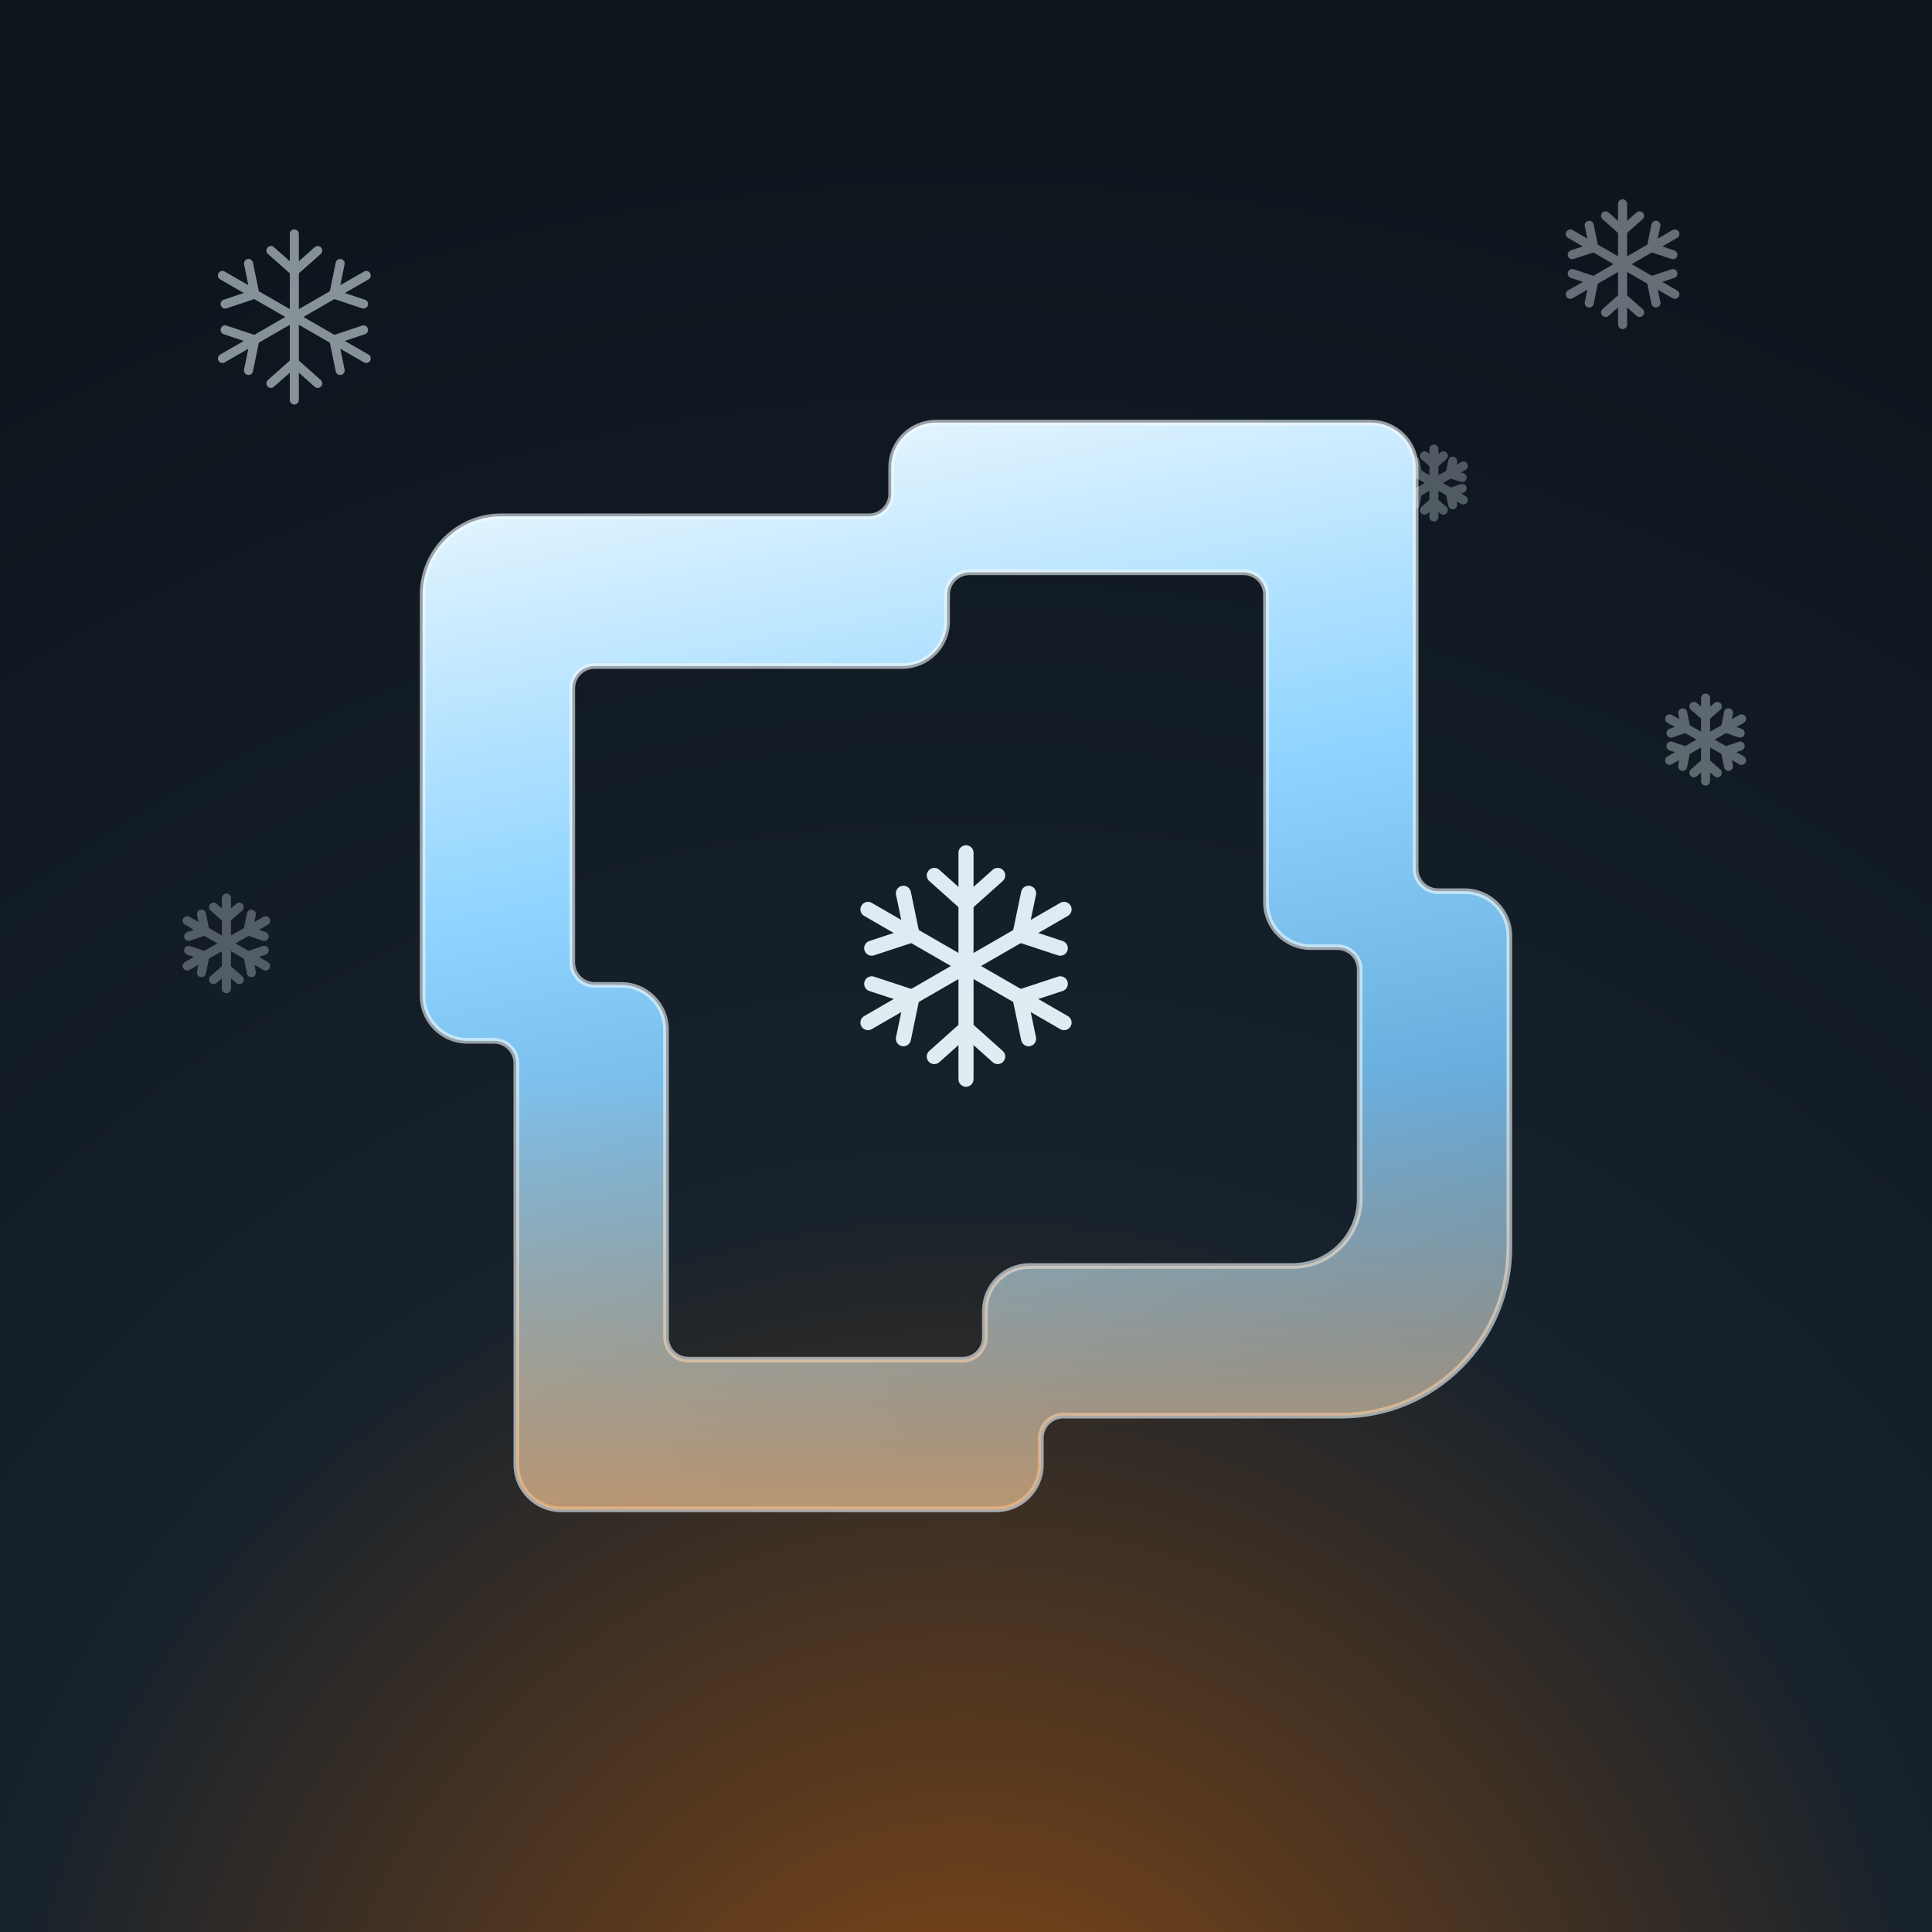
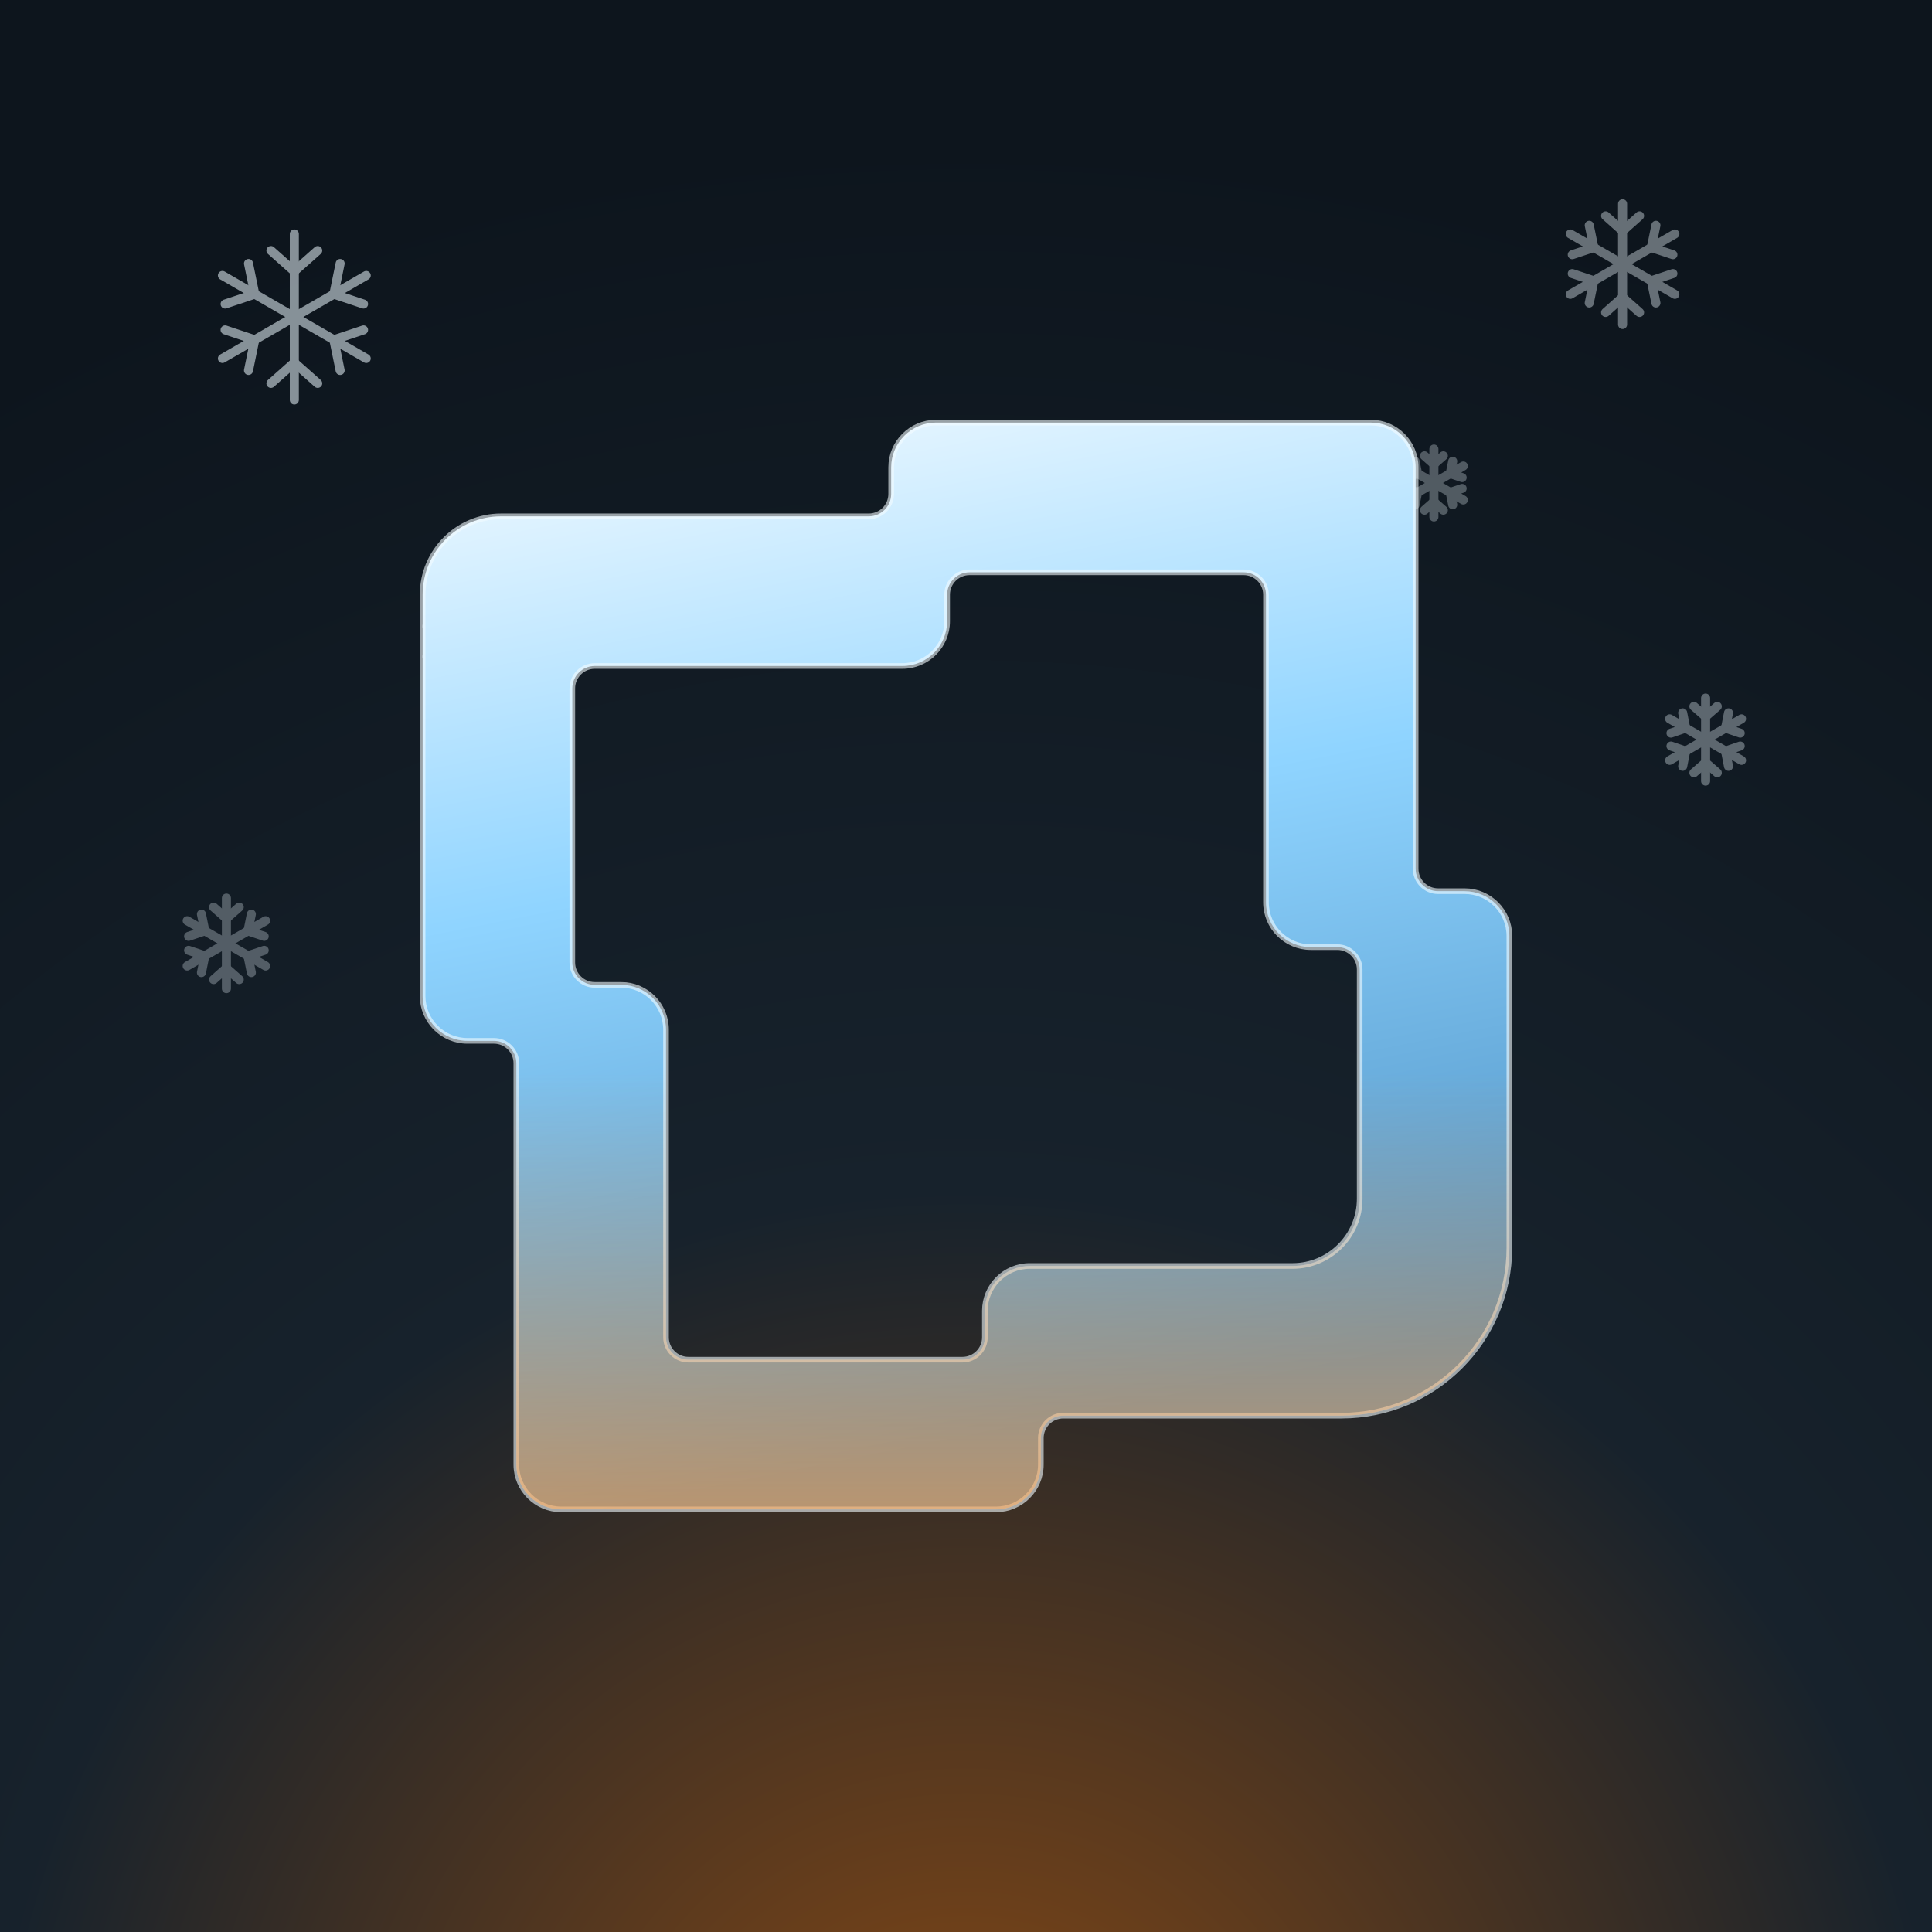
<svg xmlns="http://www.w3.org/2000/svg" viewBox="0 0 512 512" width="512" height="512">
  <defs>
    <path id="ventisca-iso" d="M224.919,110.004h-5.319c-2.476,0-4.487-2.011-4.487-4.487V25.081c0-4.947-4.027-8.973-8.973-8.973h-87.162c-4.947,0-8.973,4.027-8.973,8.973v5.319c0,2.476-2.011,4.487-4.487,4.487H31.811c-8.658,0-15.703,7.046-15.703,15.703v80.436c0,4.947,4.027,8.973,8.973,8.973h5.319c2.476,0,4.487,2.011,4.487,4.487v80.432c0,4.947,4.027,8.973,8.973,8.973h87.166c4.947,0,8.973-4.027,8.973-8.973v-5.319c0-2.476,2.011-4.487,4.487-4.487h55.755c18.556,0,33.65-15.094,33.65-33.65v-62.485c0-4.947-4.027-8.973-8.973-8.973ZM55.91,128.783h-5.319c-2.476,0-4.487-2.011-4.487-4.487v-54.927c0-2.476,2.011-4.487,4.487-4.487h61.657c4.947,0,8.973-4.027,8.973-8.973v-5.319c0-2.476,2.011-4.487,4.487-4.487h54.923c2.476,0,4.487,2.011,4.487,4.487v61.657c0,4.947,4.027,8.973,8.973,8.973h5.319c2.476,0,4.487,2.011,4.487,4.487v45.949c0,7.422-6.038,13.46-13.46,13.46h-52.679c-4.947,0-8.973,4.027-8.973,8.973v5.319c0,2.476-2.011,4.487-4.487,4.487h-54.927c-2.476,0-4.487-2.011-4.487-4.487v-61.653c0-4.947-4.027-8.973-8.973-8.973Z" transform="translate(90.699 90.699) scale(1.3224)" fill-rule="evenodd" />
    <radialGradient id="ventisca-f" cx=".5" cy="1.12" r="1.05">
      <stop offset="0" stop-color="#8a4a14" />
      <stop offset=".48" stop-color="#17222c" />
      <stop offset="1" stop-color="#0d151d" />
    </radialGradient>
    <linearGradient id="ventisca-hi" x1="0" y1="0" x2=".2" y2="1">
      <stop offset="0" stop-color="#f4fbff" />
      <stop offset=".45" stop-color="#8fd4ff" />
      <stop offset="1" stop-color="#4c8fc2" />
    </linearGradient>
    <linearGradient id="ventisca-lu" x1="0" y1="0" x2="0" y2="1">
      <stop offset=".6" stop-color="#ff9a3c" stop-opacity="0" />
      <stop offset="1" stop-color="#ff9a3c" stop-opacity=".6" />
    </linearGradient>
  </defs>
  <rect width="512" height="512" fill="url(#ventisca-f)" />
  <g transform="translate(78.0 84.0)" stroke="#eaf5fc" stroke-width="2.4" stroke-linecap="round" opacity="0.55">
    <g transform="rotate(0)">
      <line x1="0" y1="0" x2="0" y2="-22.0" />
      <line x1="0" y1="-12.1" x2="-6.2" y2="-17.6" />
      <line x1="0" y1="-12.1" x2="6.2" y2="-17.6" />
    </g>
    <g transform="rotate(60)">
      <line x1="0" y1="0" x2="0" y2="-22.0" />
      <line x1="0" y1="-12.1" x2="-6.2" y2="-17.6" />
      <line x1="0" y1="-12.1" x2="6.2" y2="-17.6" />
    </g>
    <g transform="rotate(120)">
      <line x1="0" y1="0" x2="0" y2="-22.0" />
      <line x1="0" y1="-12.1" x2="-6.2" y2="-17.6" />
      <line x1="0" y1="-12.1" x2="6.2" y2="-17.6" />
    </g>
    <g transform="rotate(180)">
      <line x1="0" y1="0" x2="0" y2="-22.0" />
      <line x1="0" y1="-12.1" x2="-6.2" y2="-17.6" />
      <line x1="0" y1="-12.1" x2="6.2" y2="-17.6" />
    </g>
    <g transform="rotate(240)">
      <line x1="0" y1="0" x2="0" y2="-22.0" />
      <line x1="0" y1="-12.1" x2="-6.2" y2="-17.6" />
      <line x1="0" y1="-12.1" x2="6.2" y2="-17.6" />
    </g>
    <g transform="rotate(300)">
      <line x1="0" y1="0" x2="0" y2="-22.0" />
      <line x1="0" y1="-12.1" x2="-6.2" y2="-17.6" />
      <line x1="0" y1="-12.1" x2="6.2" y2="-17.6" />
    </g>
  </g>
  <g transform="translate(430.0 70.0)" stroke="#eaf5fc" stroke-width="2.4" stroke-linecap="round" opacity="0.40">
    <g transform="rotate(0)">
      <line x1="0" y1="0" x2="0" y2="-16.0" />
      <line x1="0" y1="-8.8" x2="-4.5" y2="-12.8" />
      <line x1="0" y1="-8.8" x2="4.5" y2="-12.8" />
    </g>
    <g transform="rotate(60)">
      <line x1="0" y1="0" x2="0" y2="-16.0" />
      <line x1="0" y1="-8.8" x2="-4.5" y2="-12.8" />
      <line x1="0" y1="-8.8" x2="4.5" y2="-12.8" />
    </g>
    <g transform="rotate(120)">
      <line x1="0" y1="0" x2="0" y2="-16.0" />
      <line x1="0" y1="-8.8" x2="-4.5" y2="-12.8" />
      <line x1="0" y1="-8.8" x2="4.5" y2="-12.8" />
    </g>
    <g transform="rotate(180)">
      <line x1="0" y1="0" x2="0" y2="-16.0" />
      <line x1="0" y1="-8.8" x2="-4.5" y2="-12.8" />
      <line x1="0" y1="-8.8" x2="4.5" y2="-12.8" />
    </g>
    <g transform="rotate(240)">
      <line x1="0" y1="0" x2="0" y2="-16.0" />
      <line x1="0" y1="-8.8" x2="-4.5" y2="-12.8" />
      <line x1="0" y1="-8.8" x2="4.5" y2="-12.8" />
    </g>
    <g transform="rotate(300)">
      <line x1="0" y1="0" x2="0" y2="-16.0" />
      <line x1="0" y1="-8.8" x2="-4.5" y2="-12.8" />
      <line x1="0" y1="-8.8" x2="4.5" y2="-12.8" />
    </g>
  </g>
  <g transform="translate(452.0 196.0)" stroke="#eaf5fc" stroke-width="2.4" stroke-linecap="round" opacity="0.35">
    <g transform="rotate(0)">
      <line x1="0" y1="0" x2="0" y2="-11.0" />
      <line x1="0" y1="-6.1" x2="-3.1" y2="-8.8" />
      <line x1="0" y1="-6.1" x2="3.1" y2="-8.8" />
    </g>
    <g transform="rotate(60)">
      <line x1="0" y1="0" x2="0" y2="-11.0" />
      <line x1="0" y1="-6.1" x2="-3.1" y2="-8.8" />
      <line x1="0" y1="-6.1" x2="3.1" y2="-8.8" />
    </g>
    <g transform="rotate(120)">
      <line x1="0" y1="0" x2="0" y2="-11.0" />
      <line x1="0" y1="-6.1" x2="-3.1" y2="-8.8" />
      <line x1="0" y1="-6.1" x2="3.1" y2="-8.8" />
    </g>
    <g transform="rotate(180)">
      <line x1="0" y1="0" x2="0" y2="-11.0" />
      <line x1="0" y1="-6.1" x2="-3.1" y2="-8.8" />
      <line x1="0" y1="-6.1" x2="3.1" y2="-8.8" />
    </g>
    <g transform="rotate(240)">
      <line x1="0" y1="0" x2="0" y2="-11.0" />
      <line x1="0" y1="-6.1" x2="-3.1" y2="-8.8" />
      <line x1="0" y1="-6.1" x2="3.1" y2="-8.8" />
    </g>
    <g transform="rotate(300)">
      <line x1="0" y1="0" x2="0" y2="-11.0" />
      <line x1="0" y1="-6.1" x2="-3.1" y2="-8.8" />
      <line x1="0" y1="-6.1" x2="3.1" y2="-8.8" />
    </g>
  </g>
  <g transform="translate(60.0 250.0)" stroke="#eaf5fc" stroke-width="2.4" stroke-linecap="round" opacity="0.30">
    <g transform="rotate(0)">
      <line x1="0" y1="0" x2="0" y2="-12.0" />
      <line x1="0" y1="-6.6" x2="-3.4" y2="-9.6" />
      <line x1="0" y1="-6.6" x2="3.4" y2="-9.6" />
    </g>
    <g transform="rotate(60)">
      <line x1="0" y1="0" x2="0" y2="-12.0" />
      <line x1="0" y1="-6.6" x2="-3.4" y2="-9.6" />
      <line x1="0" y1="-6.6" x2="3.4" y2="-9.6" />
    </g>
    <g transform="rotate(120)">
      <line x1="0" y1="0" x2="0" y2="-12.0" />
      <line x1="0" y1="-6.6" x2="-3.4" y2="-9.6" />
      <line x1="0" y1="-6.6" x2="3.4" y2="-9.6" />
    </g>
    <g transform="rotate(180)">
      <line x1="0" y1="0" x2="0" y2="-12.0" />
      <line x1="0" y1="-6.6" x2="-3.4" y2="-9.6" />
      <line x1="0" y1="-6.6" x2="3.4" y2="-9.6" />
    </g>
    <g transform="rotate(240)">
      <line x1="0" y1="0" x2="0" y2="-12.0" />
      <line x1="0" y1="-6.6" x2="-3.4" y2="-9.6" />
      <line x1="0" y1="-6.6" x2="3.4" y2="-9.6" />
    </g>
    <g transform="rotate(300)">
      <line x1="0" y1="0" x2="0" y2="-12.0" />
      <line x1="0" y1="-6.6" x2="-3.4" y2="-9.6" />
      <line x1="0" y1="-6.6" x2="3.4" y2="-9.6" />
    </g>
  </g>
  <g transform="translate(120.0 170.0)" stroke="#eaf5fc" stroke-width="2.4" stroke-linecap="round" opacity="0.30">
    <g transform="rotate(0)">
      <line x1="0" y1="0" x2="0" y2="-8.0" />
      <line x1="0" y1="-4.4" x2="-2.2" y2="-6.4" />
      <line x1="0" y1="-4.4" x2="2.2" y2="-6.4" />
    </g>
    <g transform="rotate(60)">
      <line x1="0" y1="0" x2="0" y2="-8.0" />
      <line x1="0" y1="-4.4" x2="-2.2" y2="-6.4" />
      <line x1="0" y1="-4.4" x2="2.2" y2="-6.4" />
    </g>
    <g transform="rotate(120)">
      <line x1="0" y1="0" x2="0" y2="-8.0" />
      <line x1="0" y1="-4.4" x2="-2.2" y2="-6.4" />
      <line x1="0" y1="-4.4" x2="2.2" y2="-6.4" />
    </g>
    <g transform="rotate(180)">
      <line x1="0" y1="0" x2="0" y2="-8.0" />
      <line x1="0" y1="-4.4" x2="-2.2" y2="-6.4" />
      <line x1="0" y1="-4.4" x2="2.2" y2="-6.4" />
    </g>
    <g transform="rotate(240)">
      <line x1="0" y1="0" x2="0" y2="-8.0" />
      <line x1="0" y1="-4.4" x2="-2.2" y2="-6.4" />
      <line x1="0" y1="-4.4" x2="2.2" y2="-6.4" />
    </g>
    <g transform="rotate(300)">
      <line x1="0" y1="0" x2="0" y2="-8.0" />
      <line x1="0" y1="-4.4" x2="-2.2" y2="-6.4" />
      <line x1="0" y1="-4.4" x2="2.2" y2="-6.4" />
    </g>
  </g>
  <g transform="translate(380.0 128.0)" stroke="#eaf5fc" stroke-width="2.4" stroke-linecap="round" opacity="0.30">
    <g transform="rotate(0)">
      <line x1="0" y1="0" x2="0" y2="-9.0" />
      <line x1="0" y1="-5.0" x2="-2.5" y2="-7.2" />
      <line x1="0" y1="-5.0" x2="2.5" y2="-7.2" />
    </g>
    <g transform="rotate(60)">
      <line x1="0" y1="0" x2="0" y2="-9.0" />
      <line x1="0" y1="-5.0" x2="-2.5" y2="-7.2" />
      <line x1="0" y1="-5.0" x2="2.5" y2="-7.2" />
    </g>
    <g transform="rotate(120)">
      <line x1="0" y1="0" x2="0" y2="-9.0" />
      <line x1="0" y1="-5.0" x2="-2.5" y2="-7.2" />
      <line x1="0" y1="-5.0" x2="2.5" y2="-7.2" />
    </g>
    <g transform="rotate(180)">
      <line x1="0" y1="0" x2="0" y2="-9.0" />
      <line x1="0" y1="-5.0" x2="-2.5" y2="-7.2" />
      <line x1="0" y1="-5.0" x2="2.5" y2="-7.2" />
    </g>
    <g transform="rotate(240)">
      <line x1="0" y1="0" x2="0" y2="-9.0" />
      <line x1="0" y1="-5.0" x2="-2.5" y2="-7.2" />
      <line x1="0" y1="-5.0" x2="2.5" y2="-7.2" />
    </g>
    <g transform="rotate(300)">
      <line x1="0" y1="0" x2="0" y2="-9.0" />
      <line x1="0" y1="-5.0" x2="-2.5" y2="-7.2" />
      <line x1="0" y1="-5.0" x2="2.5" y2="-7.2" />
    </g>
  </g>
  <use href="#ventisca-iso" fill="url(#ventisca-hi)" stroke="#f4fbff" stroke-opacity=".6" stroke-width="1.13" />
  <use href="#ventisca-iso" fill="url(#ventisca-lu)" />
-   <g transform="translate(256.0 256.0)" stroke="#eaf5fc" stroke-width="4.0" stroke-linecap="round" opacity="0.95">
-     <g transform="rotate(0)">
-       <line x1="0" y1="0" x2="0" y2="-30.0" />
-       <line x1="0" y1="-16.5" x2="-8.4" y2="-24.0" />
-       <line x1="0" y1="-16.5" x2="8.4" y2="-24.0" />
-     </g>
-     <g transform="rotate(60)">
-       <line x1="0" y1="0" x2="0" y2="-30.0" />
-       <line x1="0" y1="-16.5" x2="-8.4" y2="-24.0" />
-       <line x1="0" y1="-16.5" x2="8.4" y2="-24.0" />
-     </g>
-     <g transform="rotate(120)">
-       <line x1="0" y1="0" x2="0" y2="-30.0" />
-       <line x1="0" y1="-16.5" x2="-8.4" y2="-24.0" />
-       <line x1="0" y1="-16.5" x2="8.4" y2="-24.0" />
-     </g>
-     <g transform="rotate(180)">
-       <line x1="0" y1="0" x2="0" y2="-30.0" />
-       <line x1="0" y1="-16.5" x2="-8.4" y2="-24.0" />
-       <line x1="0" y1="-16.5" x2="8.4" y2="-24.0" />
-     </g>
-     <g transform="rotate(240)">
-       <line x1="0" y1="0" x2="0" y2="-30.0" />
-       <line x1="0" y1="-16.5" x2="-8.4" y2="-24.0" />
-       <line x1="0" y1="-16.5" x2="8.4" y2="-24.0" />
-     </g>
-     <g transform="rotate(300)">
-       <line x1="0" y1="0" x2="0" y2="-30.0" />
-       <line x1="0" y1="-16.5" x2="-8.4" y2="-24.0" />
-       <line x1="0" y1="-16.5" x2="8.4" y2="-24.0" />
-     </g>
-   </g>
</svg>
